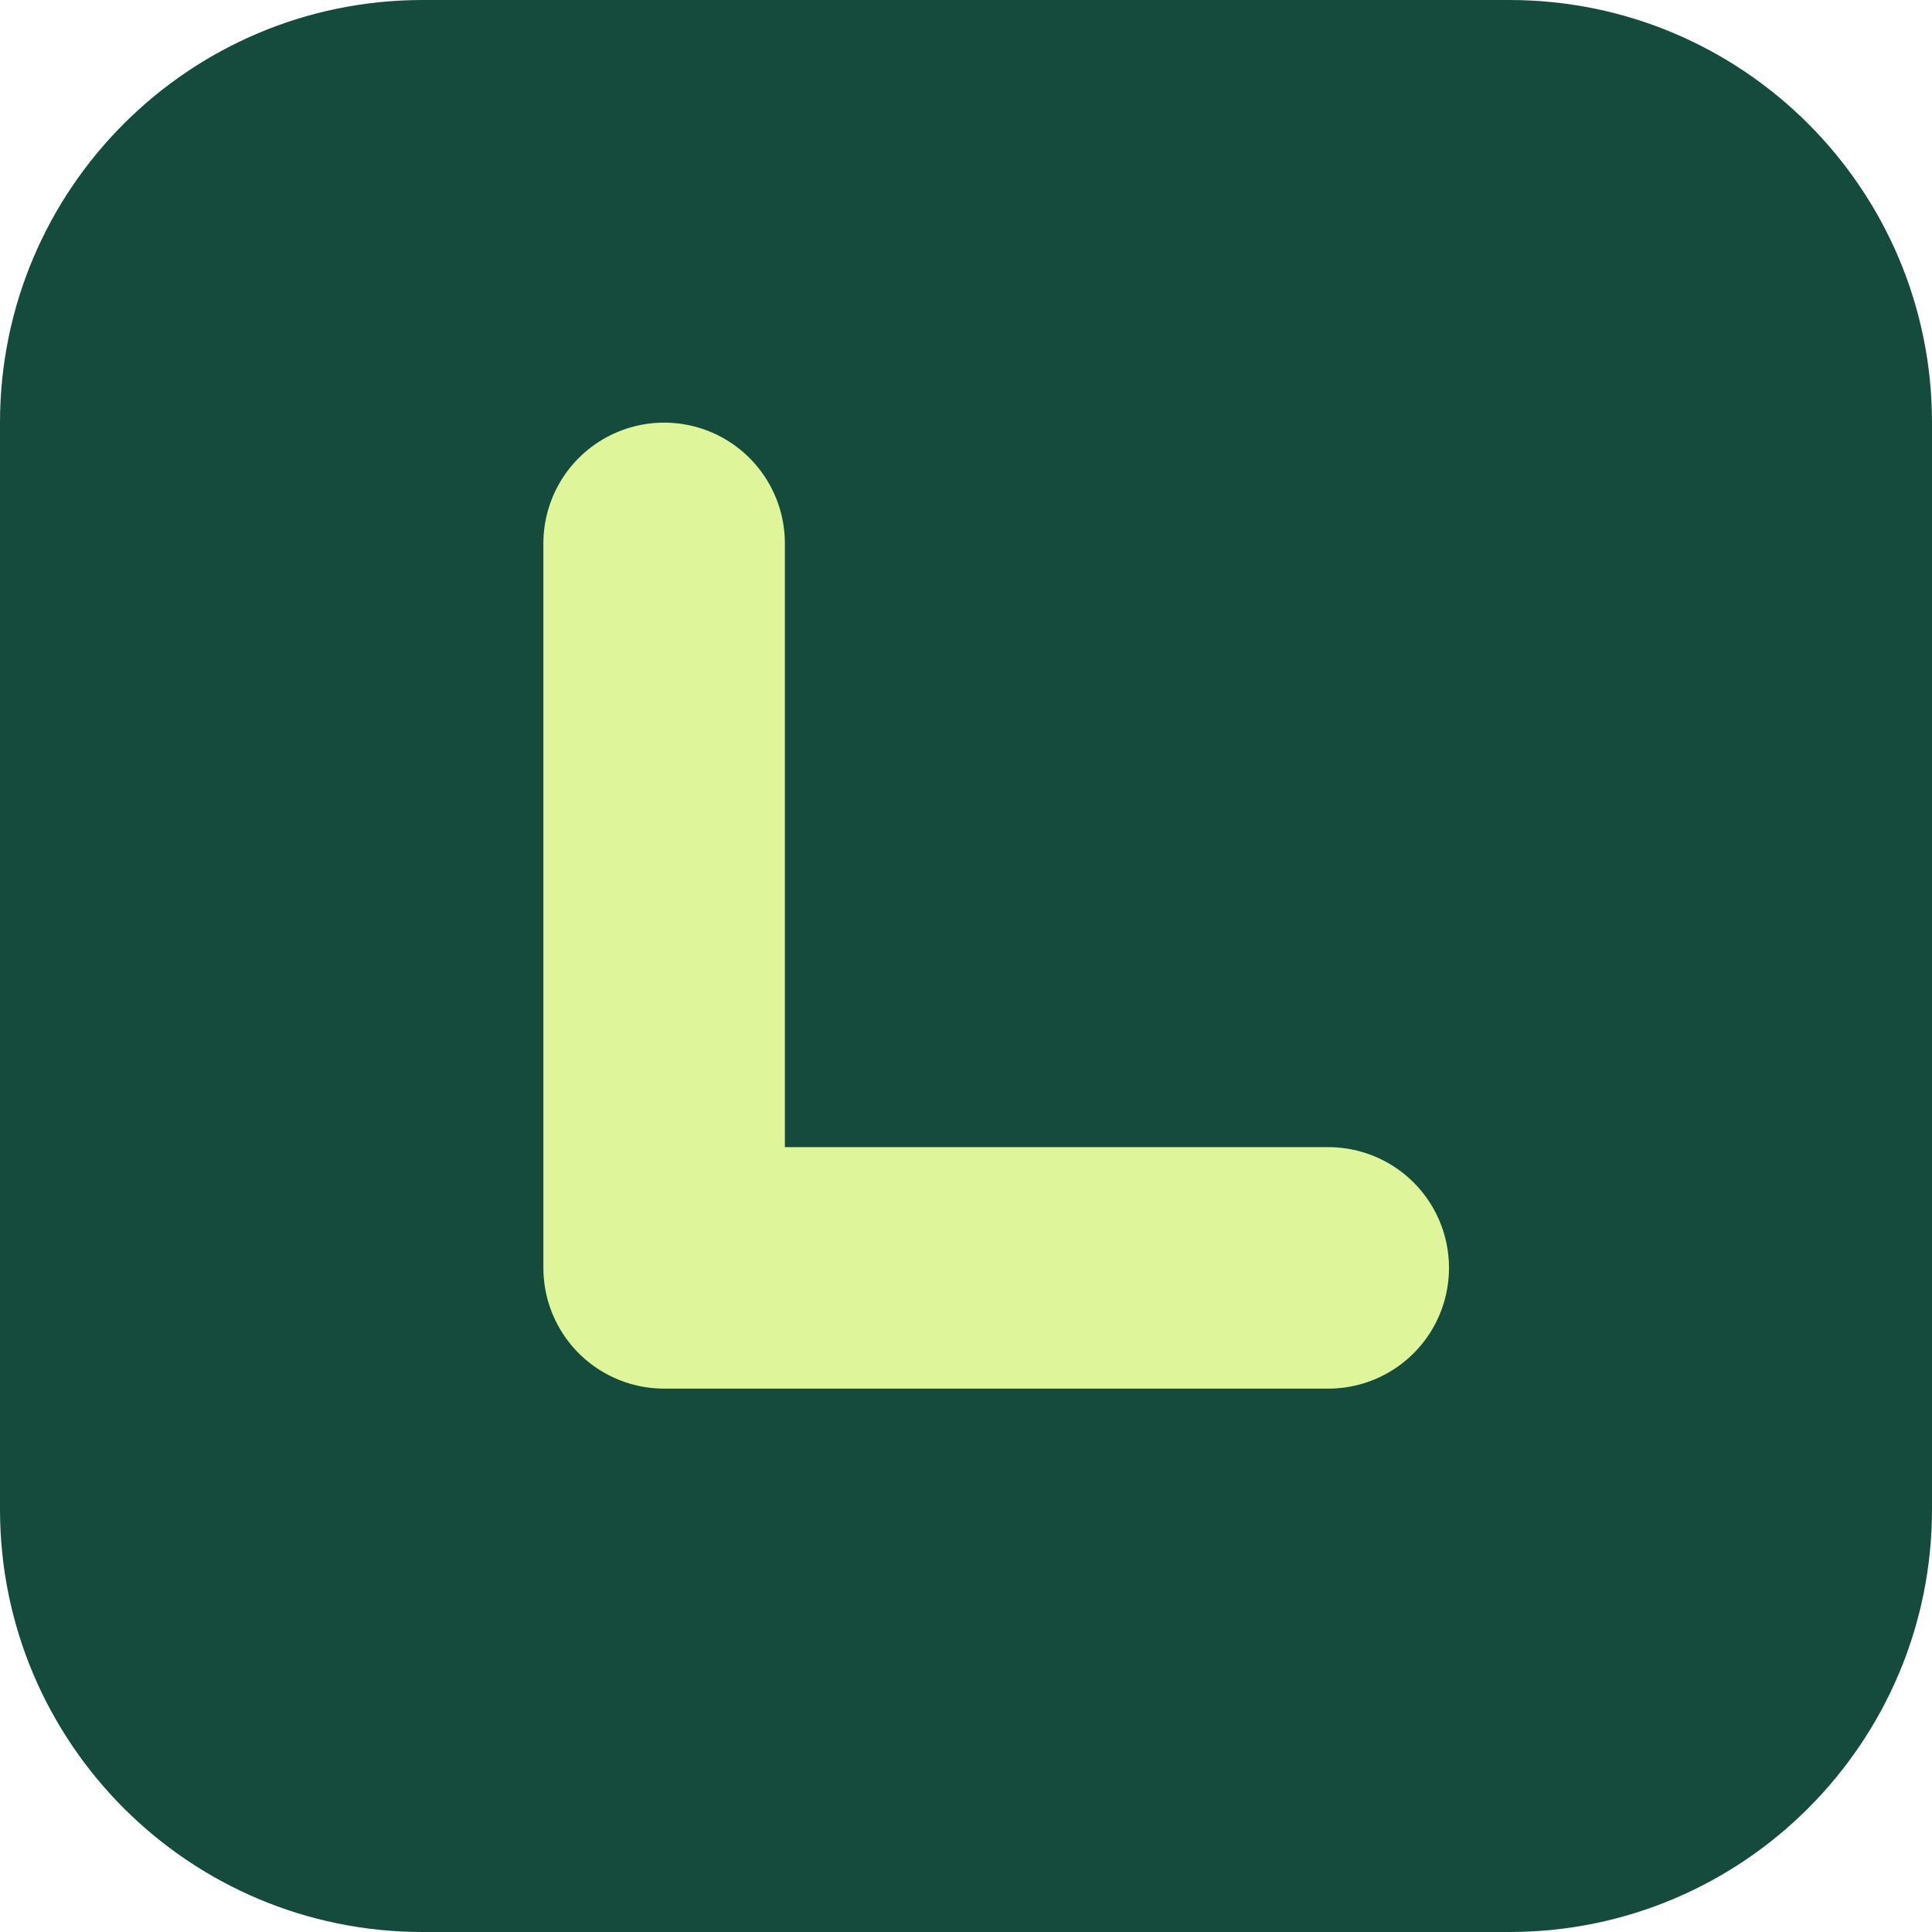
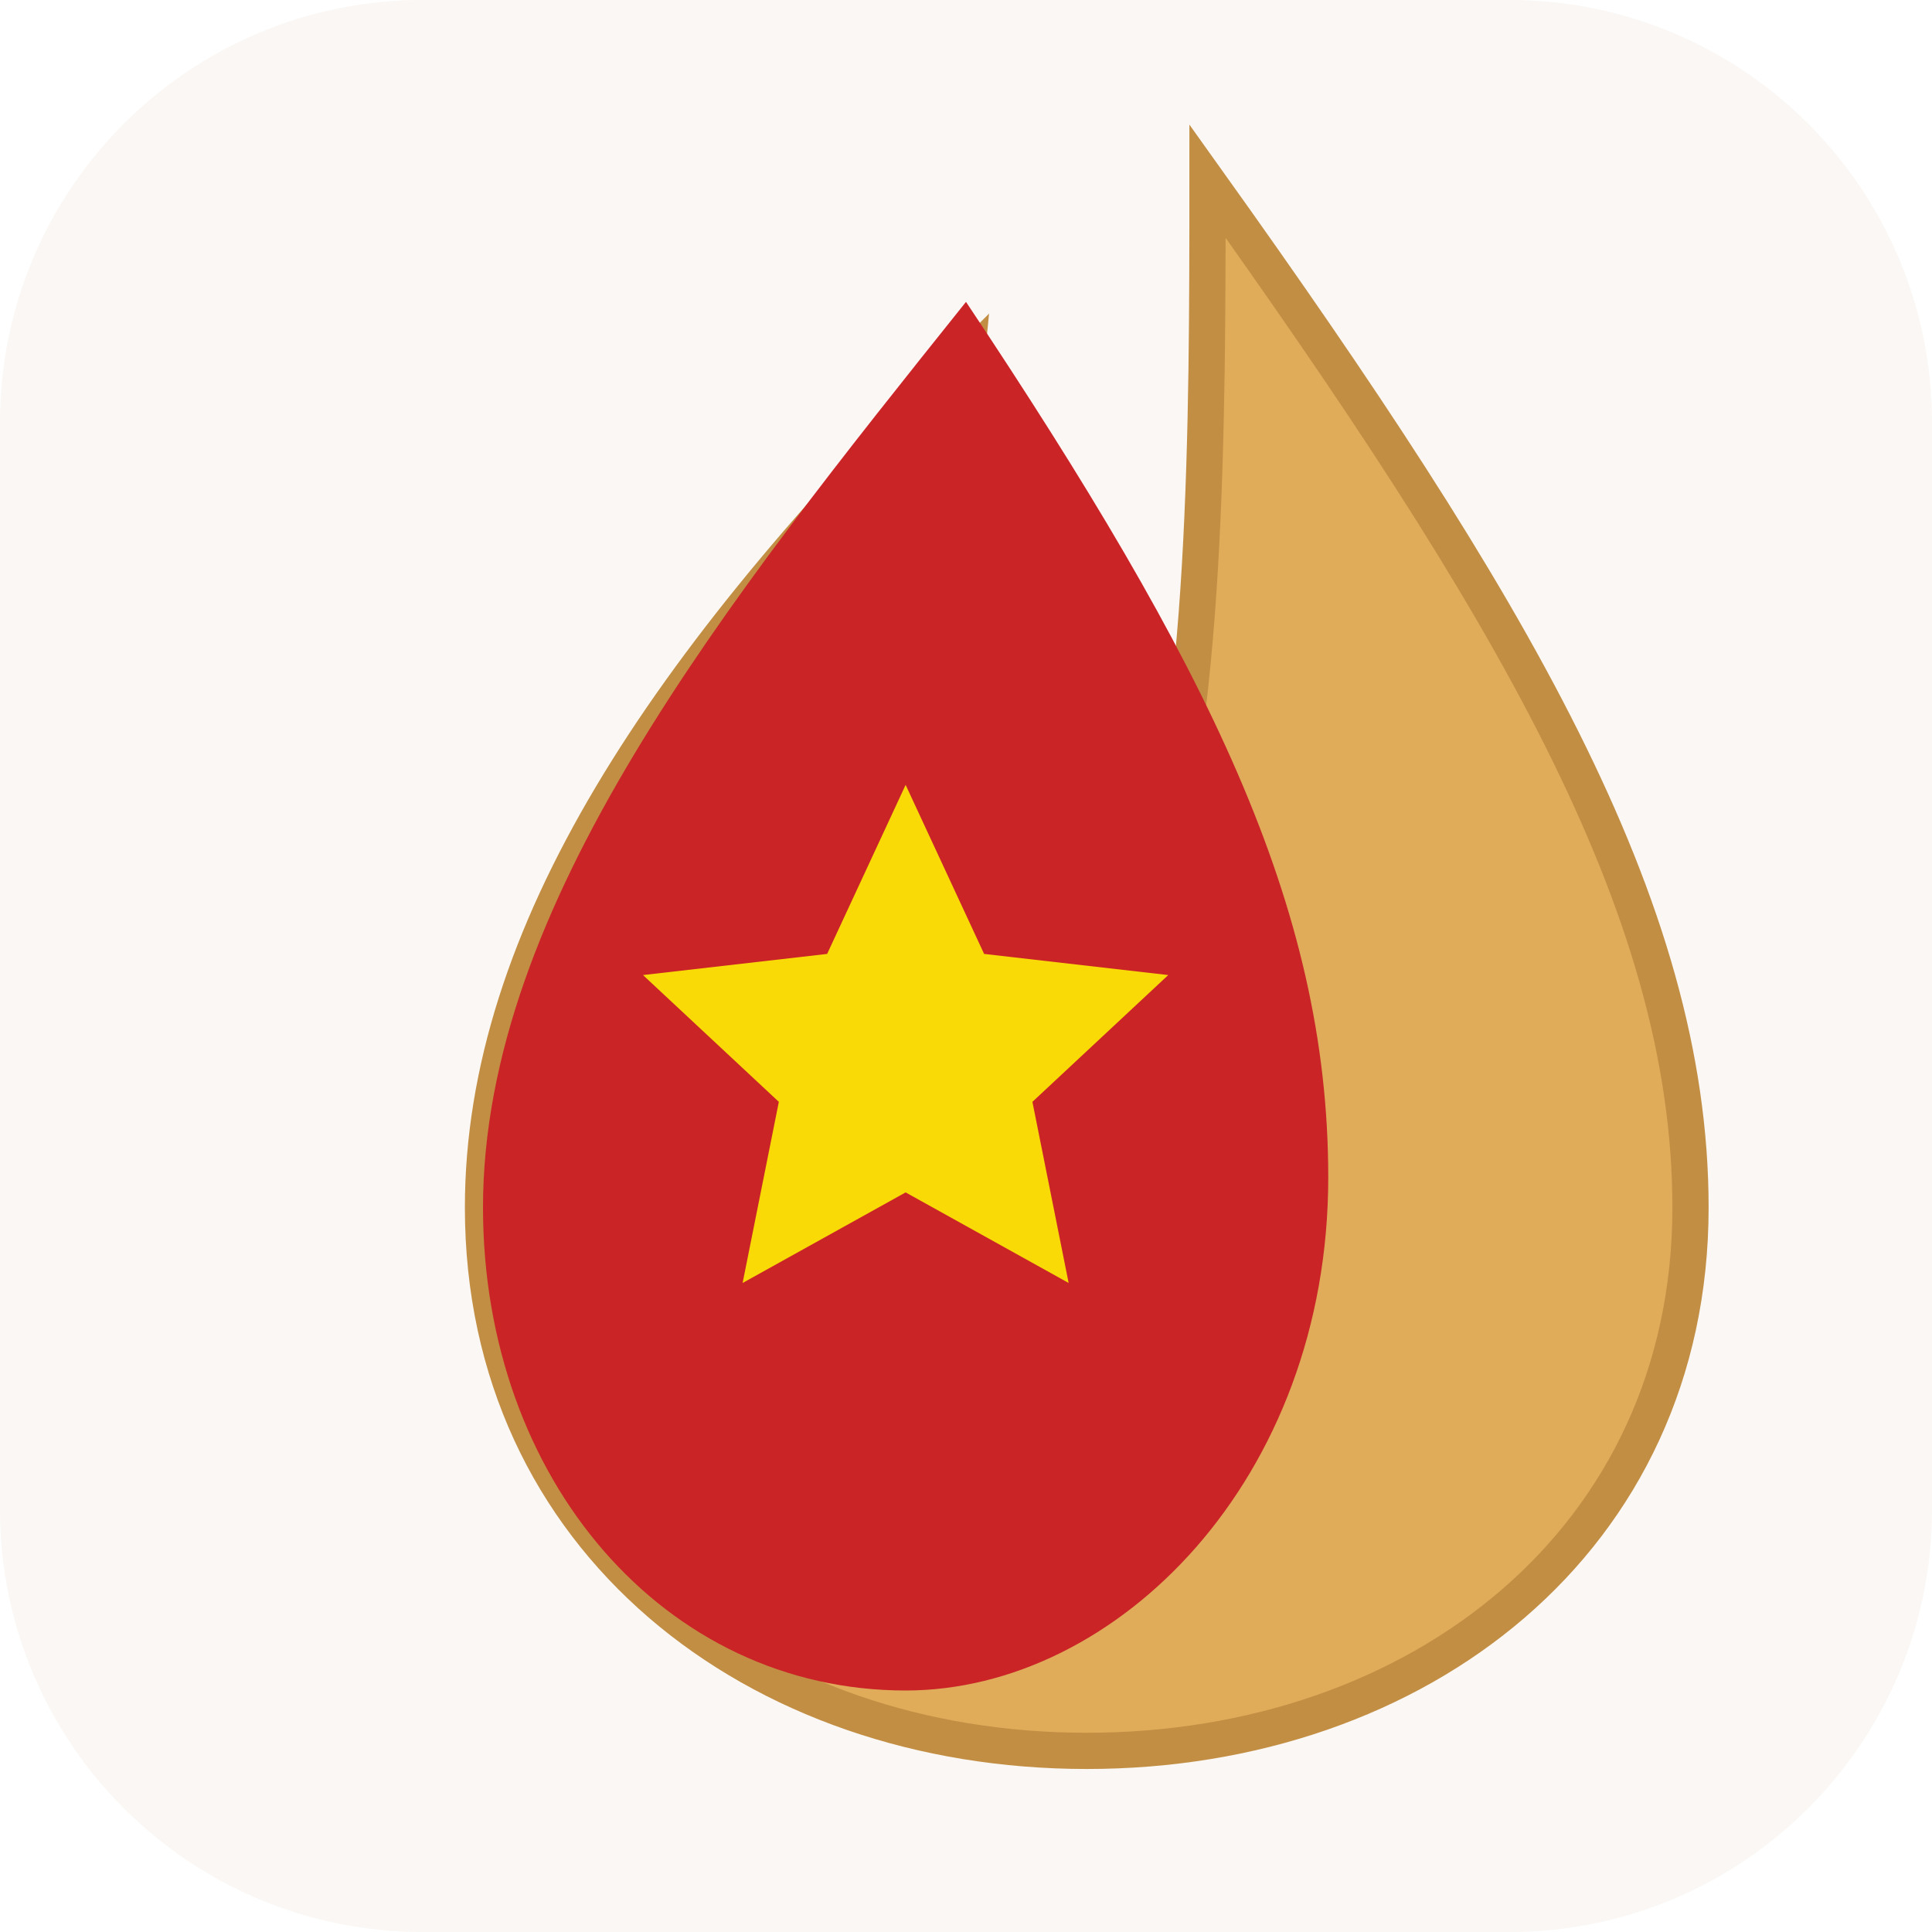
<svg xmlns="http://www.w3.org/2000/svg" viewBox="0 0 64 64">
-   <rect width="64" height="64" rx="14" fill="#154B3D" />
-   <path d="M22 18 L22 42 L44 42" fill="none" stroke="#DEF59A" stroke-width="8" stroke-linecap="round" stroke-linejoin="round" />
+   <rect width="64" height="64" rx="14" fill="#FAF7F4" />
+   <path d="M40 6 C50 20 56 30 56 40 C56 51 47 58 36 58 C25 58 16 51 16 40              C16 31 22 22 32 12 C31 22 34 28 38 30 C40 24 40 14 40 6 Z" fill="#E0AC5A" stroke="#C28E43" stroke-width="1.2" />
+   <path d="M32 10 C40 22 44 30 44 39 C44 49 37 56 30 56 C22 56 16 49 16 40              C16 30 24 20 32 10 Z" fill="#CA2427" />
+   <path d="M30 26 l2.6 5.6 6.1 .7 -4.5 4.2 1.2 6 -5.4 -3 -5.4 3 1.2 -6              -4.5 -4.2 6.1 -.7 Z" fill="#F9DA07" />
</svg>
